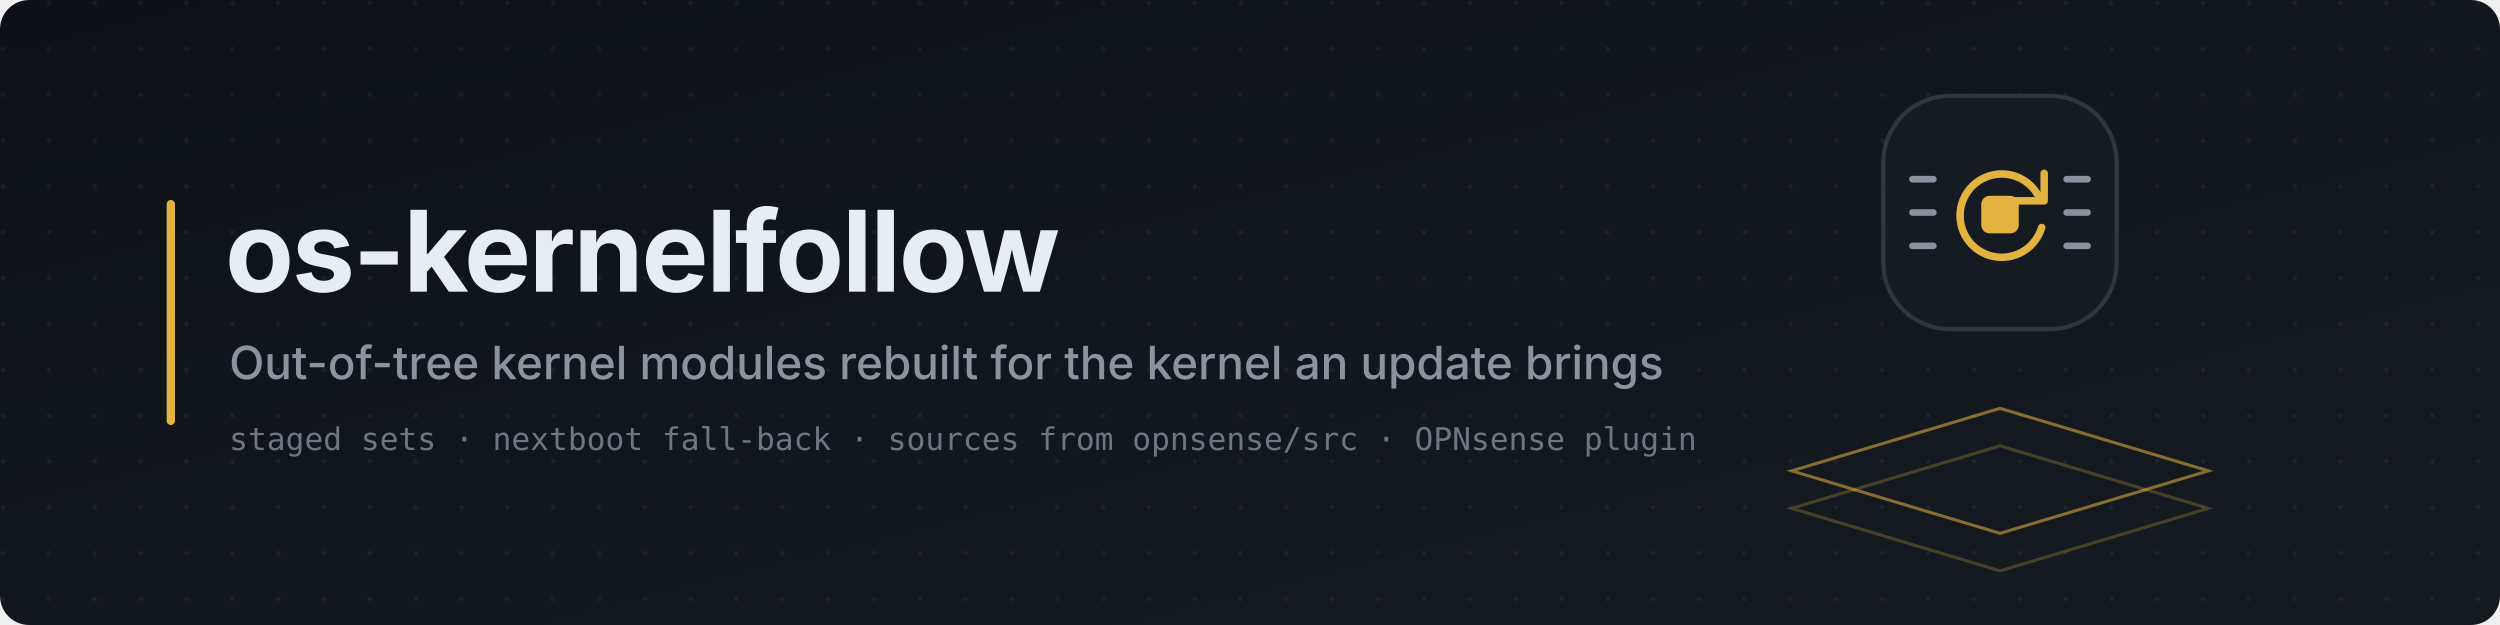
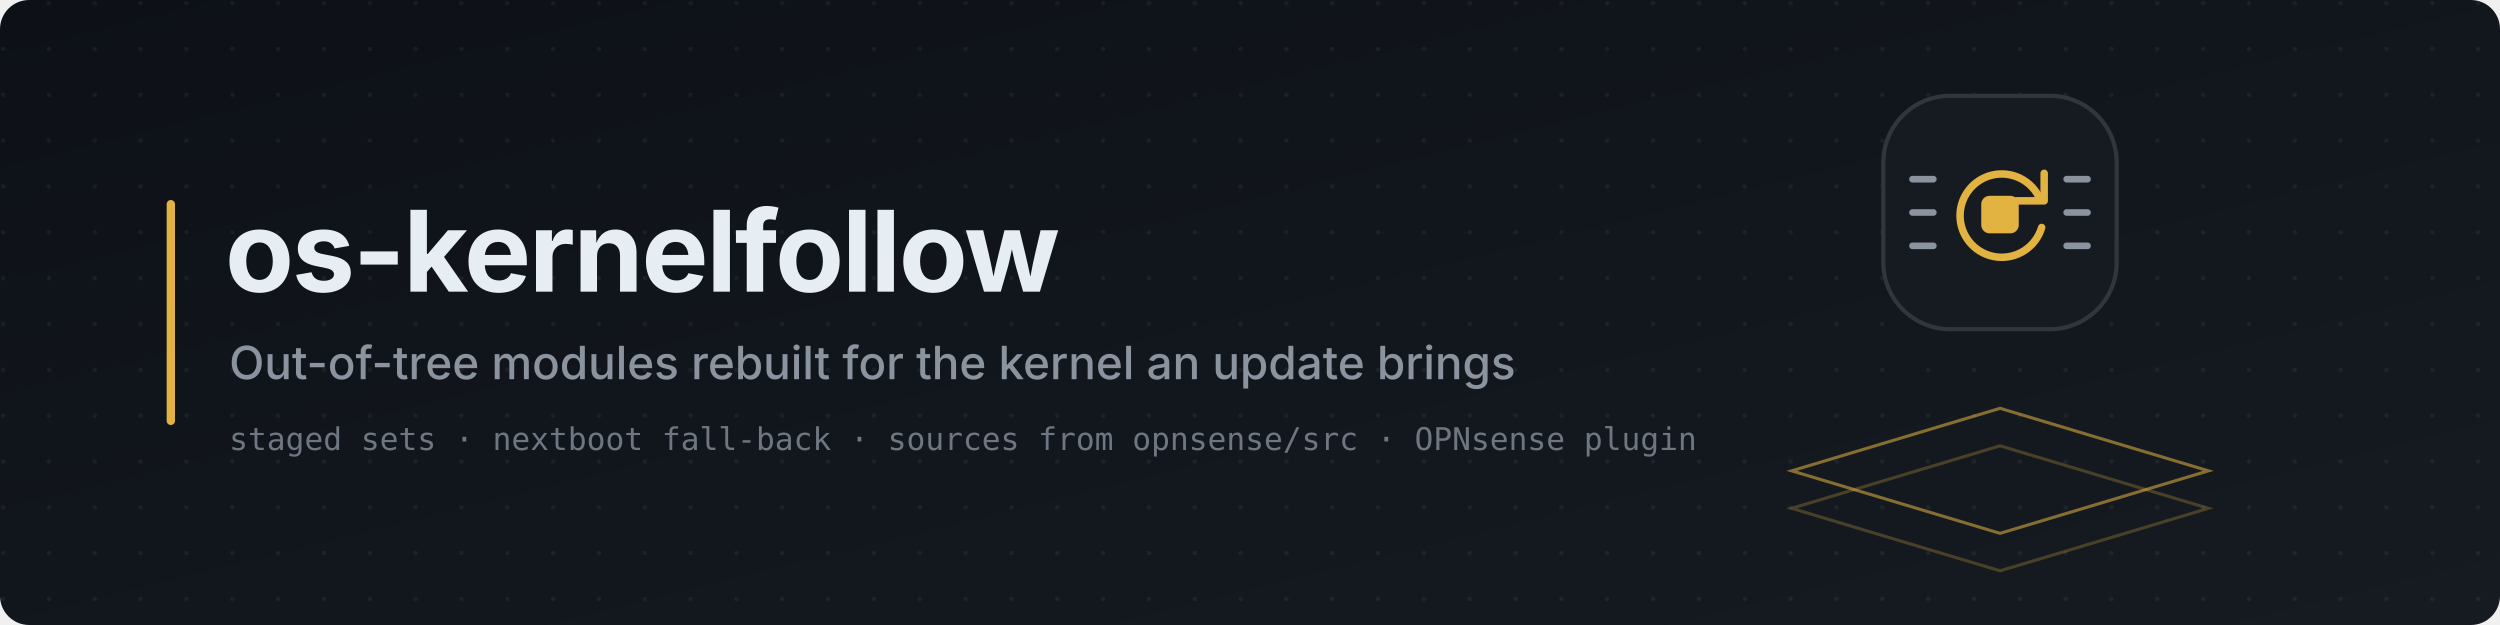
- <svg xmlns="http://www.w3.org/2000/svg" viewBox="0 0 1200 300" width="1200" height="300" role="img" aria-label="os-kernelfollow - Out-of-tree kernel modules rebuilt for the kernel an update brings">
+ <svg xmlns="http://www.w3.org/2000/svg" viewBox="0 0 1200 300" width="1200" height="300" role="img" aria-label="os-kernelfollow - Out-of-tree modules rebuilt for the kernel an update brings">
  <defs>
    <linearGradient id="bg" x1="0" y1="0" x2="1" y2="1">
      <stop offset="0%" stop-color="#0D1117" />
      <stop offset="100%" stop-color="#161B22" />
    </linearGradient>
    <pattern id="dots" width="22" height="22" patternUnits="userSpaceOnUse">
      <circle cx="1.5" cy="1.5" r="1.1" fill="#FFFFFF" opacity="0.05" />
    </pattern>
  </defs>
  <rect width="1200" height="300" rx="14" fill="url(#bg)" />
  <rect width="1200" height="300" rx="14" fill="url(#dots)" />
  <g transform="translate(904 46) scale(2)">
    <rect x="0" y="0" width="56" height="56" rx="16" fill="#161B22" stroke="#30363D" />
    <path d="M12.0 20.0 h-5 M44.0 20.0 h5" stroke="#8B949E" stroke-width="1.6" stroke-linecap="round" fill="none" />
    <path d="M12.0 28.0 h-5 M44.0 28.0 h5" stroke="#8B949E" stroke-width="1.6" stroke-linecap="round" fill="none" />
    <path d="M12.0 36.0 h-5 M44.0 36.0 h5" stroke="#8B949E" stroke-width="1.6" stroke-linecap="round" fill="none" />
    <path d="M37.6 24.8A10 10 0 1 0 38 31.6" stroke="#E3B341" stroke-width="1.8" stroke-linecap="round" fill="none" />
    <path d="M38.6 18.6v6.6H32" stroke="#E3B341" stroke-width="1.8" stroke-linecap="round" stroke-linejoin="round" fill="none" />
    <rect x="23.5" y="24" width="9" height="9" rx="2" fill="#E3B341" />
  </g>
  <g fill="none" stroke="#E3B341" stroke-width="1.5">
    <path d="M960 196 L1060 226 L960 256 L860 226 Z" opacity="0.55" />
    <path d="M960 214 L1060 244 L960 274 L860 244 Z" opacity="0.25" />
  </g>
  <rect x="80" y="96" width="4" height="108" rx="2" fill="#E3B341" />
  <text x="108" y="140" font-family="ui-sans-serif,-apple-system,Segoe UI,Inter,Helvetica,Arial,sans-serif" font-size="54" font-weight="700" fill="#E6EDF3" letter-spacing="-1">os-kernelfollow</text>
-   <text x="110" y="182" font-family="ui-sans-serif,-apple-system,Segoe UI,Inter,Helvetica,Arial,sans-serif" font-size="22" font-weight="500" fill="#8B949E">Out-of-tree kernel modules rebuilt for the kernel an update brings</text>
+   <text x="110" y="182" font-family="ui-sans-serif,-apple-system,Segoe UI,Inter,Helvetica,Arial,sans-serif" font-size="22" font-weight="500" fill="#8B949E">Out-of-tree modules rebuilt for the kernel an update brings</text>
  <text x="110" y="216" font-family="ui-monospace,SFMono-Regular,Menlo,Consolas,monospace" font-size="15" fill="#6E7681">staged sets · nextboot fall-back · sources from opnsense/src · OPNsense plugin</text>
</svg>
